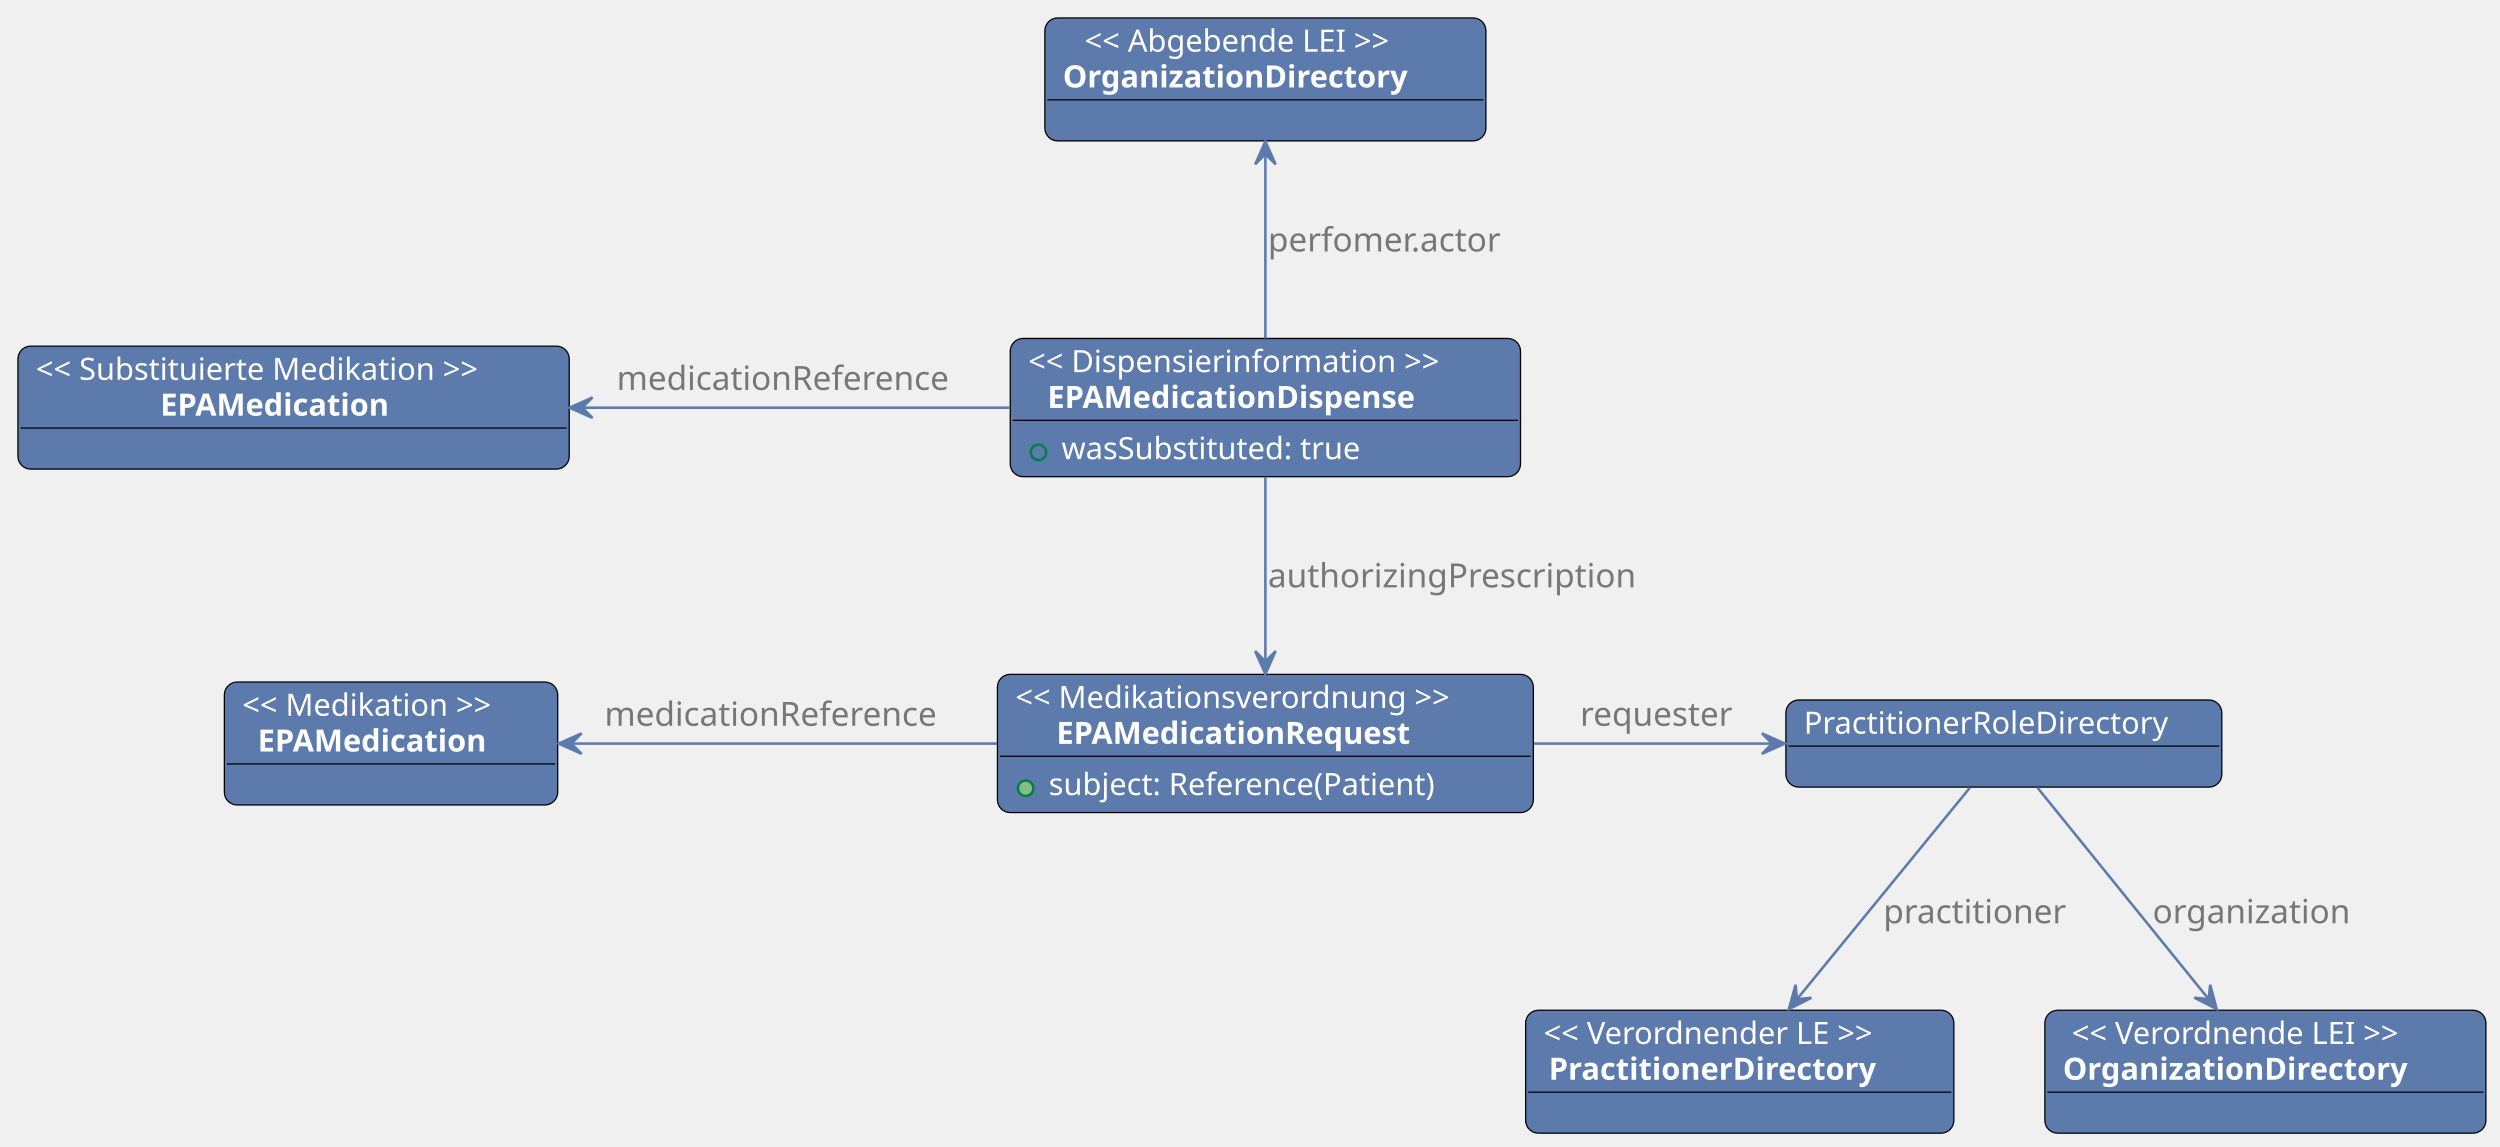
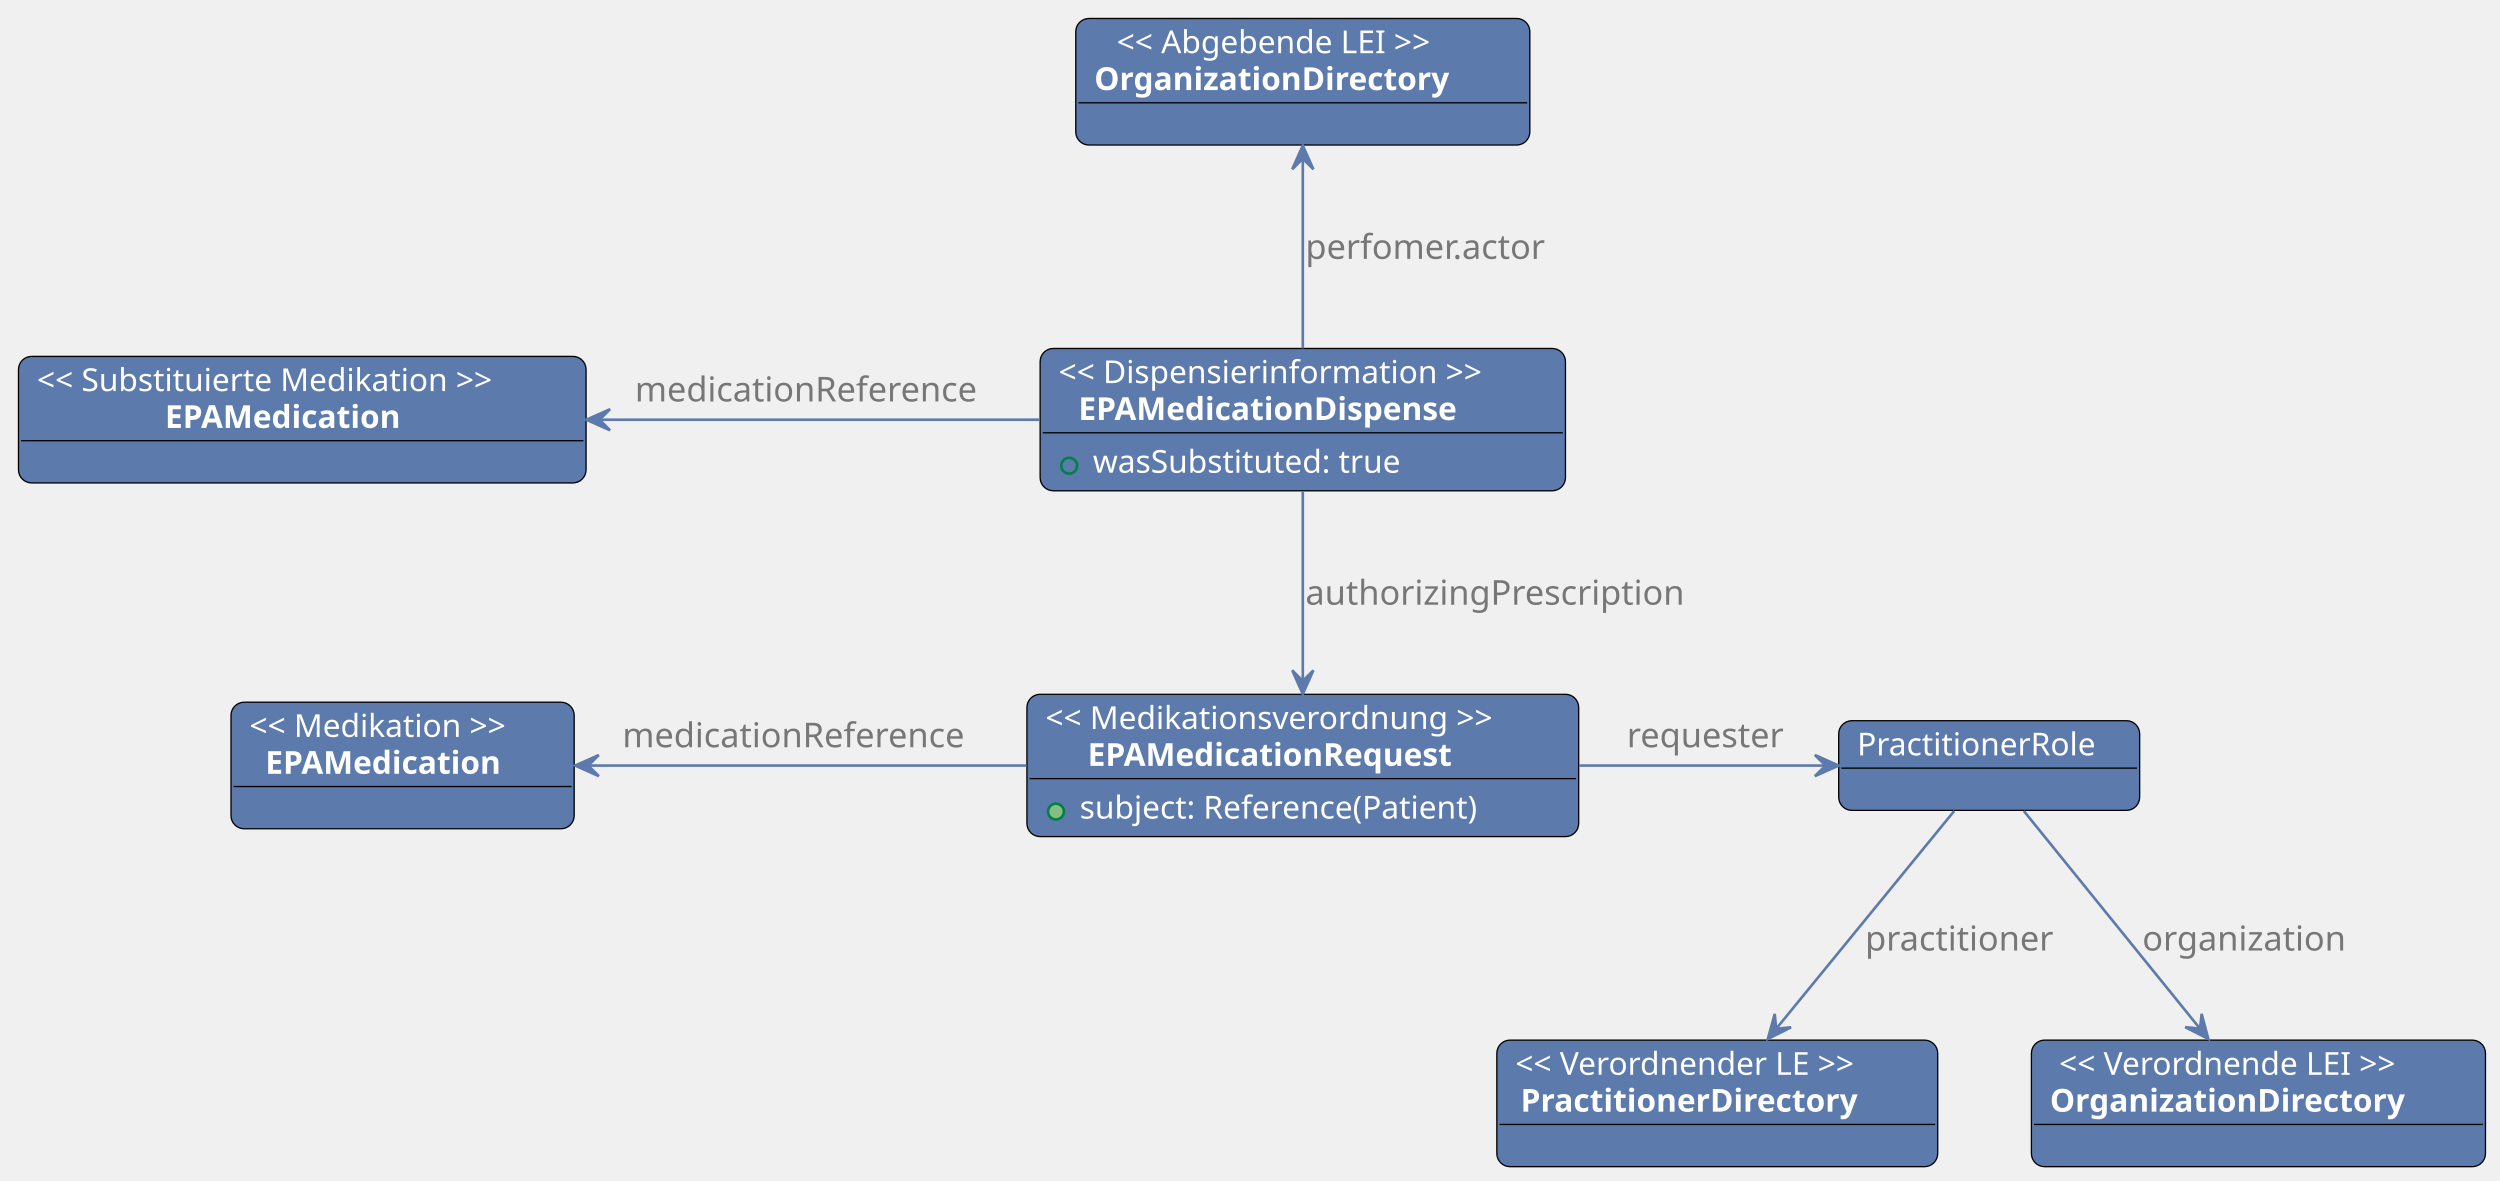
- <svg xmlns="http://www.w3.org/2000/svg" contentStyleType="text/css" height="447px" preserveAspectRatio="none" style="width:975px;height:447px;background:#FFFFFF;" version="1.1" viewBox="0 0 975 447" width="975px" zoomAndPan="magnify">
+ <svg xmlns="http://www.w3.org/2000/svg" contentStyleType="text/css" height="447px" preserveAspectRatio="none" style="width:947px;height:447px;background:#FFFFFF;" version="1.1" viewBox="0 0 947 447" width="947px" zoomAndPan="magnify">
  <defs />
  <g>
    <g id="elem_PrescribingPractitioner">
-       <rect fill="#5C7AAB" height="47.938" rx="5" ry="5" style="stroke:#000000;stroke-width:0.5;" width="167" x="595" y="394" />
-       <text fill="#FFFFFF" font-family="sans-serif" font-size="12" lengthAdjust="spacing" textLength="153" x="602" y="407.139">&lt;&lt; Verordnender LE &gt;&gt;</text>
-       <text fill="#FFFFFF" font-family="sans-serif" font-size="12" font-weight="bold" lengthAdjust="spacing" textLength="149" x="604" y="421.107">PractitionerDirectory</text>
-       <line style="stroke:#000000;stroke-width:0.5;" x1="596" x2="761" y1="425.938" y2="425.938" />
+       <rect fill="#5C7AAB" height="47.938" rx="5" ry="5" style="stroke:#000000;stroke-width:0.5;" width="167" x="567" y="394" />
+       <text fill="#FFFFFF" font-family="sans-serif" font-size="12" lengthAdjust="spacing" textLength="153" x="574" y="407.139">&lt;&lt; Verordnender LE &gt;&gt;</text>
+       <text fill="#FFFFFF" font-family="sans-serif" font-size="12" font-weight="bold" lengthAdjust="spacing" textLength="149" x="576" y="421.107">PractitionerDirectory</text>
+       <line style="stroke:#000000;stroke-width:0.5;" x1="568" x2="733" y1="425.938" y2="425.938" />
    </g>
    <g id="elem_PrescribingOrganization">
-       <rect fill="#5C7AAB" height="47.938" rx="5" ry="5" style="stroke:#000000;stroke-width:0.5;" width="172" x="797.5" y="394" />
-       <text fill="#FFFFFF" font-family="sans-serif" font-size="12" lengthAdjust="spacing" textLength="151" x="808" y="407.139">&lt;&lt; Verordnende LEI &gt;&gt;</text>
-       <text fill="#FFFFFF" font-family="sans-serif" font-size="12" font-weight="bold" lengthAdjust="spacing" textLength="158" x="804.5" y="421.107">OrganizationDirectory</text>
-       <line style="stroke:#000000;stroke-width:0.5;" x1="798.5" x2="968.5" y1="425.938" y2="425.938" />
+       <rect fill="#5C7AAB" height="47.938" rx="5" ry="5" style="stroke:#000000;stroke-width:0.5;" width="172" x="769.5" y="394" />
+       <text fill="#FFFFFF" font-family="sans-serif" font-size="12" lengthAdjust="spacing" textLength="151" x="780" y="407.139">&lt;&lt; Verordnende LEI &gt;&gt;</text>
+       <text fill="#FFFFFF" font-family="sans-serif" font-size="12" font-weight="bold" lengthAdjust="spacing" textLength="158" x="776.5" y="421.107">OrganizationDirectory</text>
+       <line style="stroke:#000000;stroke-width:0.5;" x1="770.5" x2="940.5" y1="425.938" y2="425.938" />
    </g>
    <g id="elem_PharmOrganization">
      <rect fill="#5C7AAB" height="47.938" rx="5" ry="5" style="stroke:#000000;stroke-width:0.5;" width="172" x="407.5" y="7" />
      <text fill="#FFFFFF" font-family="sans-serif" font-size="12" lengthAdjust="spacing" textLength="141" x="423" y="20.139">&lt;&lt; Abgebende LEI &gt;&gt;</text>
      <text fill="#FFFFFF" font-family="sans-serif" font-size="12" font-weight="bold" lengthAdjust="spacing" textLength="158" x="414.5" y="34.107">OrganizationDirectory</text>
      <line style="stroke:#000000;stroke-width:0.5;" x1="408.5" x2="578.5" y1="38.938" y2="38.938" />
    </g>
    <g id="elem_PractionerRole">
-       <rect fill="#5C7AAB" height="33.969" rx="5" ry="5" style="stroke:#000000;stroke-width:0.5;" width="170" x="696.5" y="273" />
-       <text fill="#FFFFFF" font-family="sans-serif" font-size="12" lengthAdjust="spacing" textLength="156" x="703.5" y="286.139">PractitionerRoleDirectory</text>
-       <line style="stroke:#000000;stroke-width:0.5;" x1="697.5" x2="865.5" y1="290.969" y2="290.969" />
+       <rect fill="#5C7AAB" height="33.969" rx="5" ry="5" style="stroke:#000000;stroke-width:0.5;" width="114" x="696.5" y="273" />
+       <text fill="#FFFFFF" font-family="sans-serif" font-size="12" lengthAdjust="spacing" textLength="100" x="703.5" y="286.139">PractitionerRole</text>
+       <line style="stroke:#000000;stroke-width:0.5;" x1="697.5" x2="809.5" y1="290.969" y2="290.969" />
    </g>
    <g id="elem_Medication">
      <rect fill="#5C7AAB" height="47.938" rx="5" ry="5" style="stroke:#000000;stroke-width:0.5;" width="130" x="87.5" y="266" />
      <text fill="#FFFFFF" font-family="sans-serif" font-size="12" lengthAdjust="spacing" textLength="116" x="94.5" y="279.139">&lt;&lt; Medikation &gt;&gt;</text>
      <text fill="#FFFFFF" font-family="sans-serif" font-size="12" font-weight="bold" lengthAdjust="spacing" textLength="104" x="100.5" y="293.107">EPAMedication</text>
      <line style="stroke:#000000;stroke-width:0.5;" x1="88.5" x2="216.5" y1="297.938" y2="297.938" />
    </g>
    <g id="elem_MedicationRequest">
      <rect fill="#5C7AAB" height="53.906" rx="5" ry="5" style="stroke:#000000;stroke-width:0.5;" width="209" x="389" y="263" />
      <text fill="#FFFFFF" font-family="sans-serif" font-size="12" lengthAdjust="spacing" textLength="195" x="396" y="276.139">&lt;&lt; Medikationsverordnung &gt;&gt;</text>
      <text fill="#FFFFFF" font-family="sans-serif" font-size="12" font-weight="bold" lengthAdjust="spacing" textLength="163" x="412" y="290.107">EPAMedicationRequest</text>
      <line style="stroke:#000000;stroke-width:0.5;" x1="390" x2="597" y1="294.938" y2="294.938" />
      <ellipse cx="400" cy="307.422" fill="#84BE84" rx="3" ry="3" style="stroke:#038048;stroke-width:1.0;" />
      <text fill="#FFFFFF" font-family="sans-serif" font-size="12" lengthAdjust="spacing" textLength="173" x="409" y="310.076">subject: Reference(Patient)</text>
    </g>
    <g id="elem_AltMedication">
      <rect fill="#5C7AAB" height="47.938" rx="5" ry="5" style="stroke:#000000;stroke-width:0.5;" width="215" x="7" y="135" />
      <text fill="#FFFFFF" font-family="sans-serif" font-size="12" lengthAdjust="spacing" textLength="201" x="14" y="148.139">&lt;&lt; Substituierte Medikation &gt;&gt;</text>
      <text fill="#FFFFFF" font-family="sans-serif" font-size="12" font-weight="bold" lengthAdjust="spacing" textLength="104" x="62.5" y="162.107">EPAMedication</text>
      <line style="stroke:#000000;stroke-width:0.5;" x1="8" x2="221" y1="166.938" y2="166.938" />
    </g>
    <g id="elem_MedicationDispense">
      <rect fill="#5C7AAB" height="53.906" rx="5" ry="5" style="stroke:#000000;stroke-width:0.5;" width="199" x="394" y="132" />
      <text fill="#FFFFFF" font-family="sans-serif" font-size="12" lengthAdjust="spacing" textLength="185" x="401" y="145.139">&lt;&lt; Dispensierinformation &gt;&gt;</text>
      <text fill="#FFFFFF" font-family="sans-serif" font-size="12" font-weight="bold" lengthAdjust="spacing" textLength="170" x="408.5" y="159.107">EPAMedicationDispense</text>
      <line style="stroke:#000000;stroke-width:0.5;" x1="395" x2="592" y1="163.938" y2="163.938" />
      <ellipse cx="405" cy="176.422" fill="none" rx="3" ry="3" style="stroke:#038048;stroke-width:1.0;" />
      <text fill="#FFFFFF" font-family="sans-serif" font-size="12" lengthAdjust="spacing" textLength="131" x="414" y="179.076">wasSubstituted: true</text>
    </g>
    <g id="link_Medication_MedicationRequest">
      <path codeLine="28" d="M223.01,290 C270.88,290 335.01,290 388.81,290 " fill="none" id="Medication-backto-MedicationRequest" style="stroke:#5C7AAB;stroke-width:1.0;" />
      <polygon fill="#5C7AAB" points="217.84,290,226.84,294,222.84,290,226.84,286,217.84,290" style="stroke:#5C7AAB;stroke-width:1.0;" />
      <text fill="#777777" font-family="sans-serif" font-size="13" lengthAdjust="spacing" textLength="135" x="235.75" y="283.067">medicationReference</text>
    </g>
    <g id="link_MedicationRequest_PractionerRole">
-       <path codeLine="29" d="M598.29,290 C628.7,290 661.63,290 691.08,290 " fill="none" id="MedicationRequest-to-PractionerRole" style="stroke:#5C7AAB;stroke-width:1.0;" />
-       <polygon fill="#5C7AAB" points="696.15,290,687.15,286,691.15,290,687.15,294,696.15,290" style="stroke:#5C7AAB;stroke-width:1.0;" />
+       <path codeLine="29" d="M598.13,290 C629.74,290 663.44,290 691.35,290 " fill="none" id="MedicationRequest-to-PractionerRole" style="stroke:#5C7AAB;stroke-width:1.0;" />
+       <polygon fill="#5C7AAB" points="696.49,290,687.49,286,691.49,290,687.49,294,696.49,290" style="stroke:#5C7AAB;stroke-width:1.0;" />
      <text fill="#777777" font-family="sans-serif" font-size="13" lengthAdjust="spacing" textLength="62" x="616.25" y="283.067">requester</text>
    </g>
    <g id="link_PractionerRole_PrescribingPractitioner">
-       <path codeLine="31" d="M768.25,307.21 C751.23,328.03 721.44,364.47 700.88,389.62 " fill="none" id="PractionerRole-to-PrescribingPractitioner" style="stroke:#5C7AAB;stroke-width:1.0;" />
-       <polygon fill="#5C7AAB" points="697.66,393.56,706.458,389.133,700.828,389.692,700.269,384.063,697.66,393.56" style="stroke:#5C7AAB;stroke-width:1.0;" />
-       <text fill="#777777" font-family="sans-serif" font-size="13" lengthAdjust="spacing" textLength="73" x="734.5" y="360.067">practitioner</text>
+       <path codeLine="31" d="M740.25,307.21 C723.23,328.03 693.44,364.47 672.88,389.62 " fill="none" id="PractionerRole-to-PrescribingPractitioner" style="stroke:#5C7AAB;stroke-width:1.0;" />
+       <polygon fill="#5C7AAB" points="669.66,393.56,678.458,389.133,672.828,389.692,672.269,384.063,669.66,393.56" style="stroke:#5C7AAB;stroke-width:1.0;" />
+       <text fill="#777777" font-family="sans-serif" font-size="13" lengthAdjust="spacing" textLength="73" x="706.5" y="360.067">practitioner</text>
    </g>
    <g id="link_PractionerRole_PrescribingOrganization">
-       <path codeLine="32" d="M794.63,307.21 C811.48,328.03 840.98,364.47 861.34,389.62 " fill="none" id="PractionerRole-to-PrescribingOrganization" style="stroke:#5C7AAB;stroke-width:1.0;" />
-       <polygon fill="#5C7AAB" points="864.52,393.56,861.97,384.047,861.376,389.672,855.75,389.078,864.52,393.56" style="stroke:#5C7AAB;stroke-width:1.0;" />
-       <text fill="#777777" font-family="sans-serif" font-size="13" lengthAdjust="spacing" textLength="79" x="839.5" y="360.067">organization</text>
+       <path codeLine="32" d="M766.63,307.21 C783.48,328.03 812.98,364.47 833.34,389.62 " fill="none" id="PractionerRole-to-PrescribingOrganization" style="stroke:#5C7AAB;stroke-width:1.0;" />
+       <polygon fill="#5C7AAB" points="836.52,393.56,833.97,384.047,833.376,389.672,827.75,389.078,836.52,393.56" style="stroke:#5C7AAB;stroke-width:1.0;" />
+       <text fill="#777777" font-family="sans-serif" font-size="13" lengthAdjust="spacing" textLength="79" x="811.5" y="360.067">organization</text>
    </g>
    <g id="link_AltMedication_MedicationDispense">
      <path codeLine="34" d="M227.18,159 C280.08,159 342.6,159 393.76,159 " fill="none" id="AltMedication-backto-MedicationDispense" style="stroke:#5C7AAB;stroke-width:1.0;" />
      <polygon fill="#5C7AAB" points="222.09,159,231.09,163,227.09,159,231.09,155,222.09,159" style="stroke:#5C7AAB;stroke-width:1.0;" />
      <text fill="#777777" font-family="sans-serif" font-size="13" lengthAdjust="spacing" textLength="135" x="240.5" y="152.067">medicationReference</text>
    </g>
    <g id="link_MedicationDispense_MedicationRequest">
      <path codeLine="35" d="M493.5,186.11 C493.5,206.82 493.5,235.86 493.5,257.8 " fill="none" id="MedicationDispense-to-MedicationRequest" style="stroke:#5C7AAB;stroke-width:1.0;" />
      <polygon fill="#5C7AAB" points="493.5,262.93,497.5,253.93,493.5,257.93,489.5,253.93,493.5,262.93" style="stroke:#5C7AAB;stroke-width:1.0;" />
      <text fill="#777777" font-family="sans-serif" font-size="13" lengthAdjust="spacing" textLength="146" x="494.5" y="229.067">authorizingPrescription</text>
    </g>
    <g id="link_PharmOrganization_MedicationDispense">
      <path codeLine="36" d="M493.5,60.12 C493.5,81.62 493.5,111.04 493.5,131.99 " fill="none" id="PharmOrganization-backto-MedicationDispense" style="stroke:#5C7AAB;stroke-width:1.0;" />
      <polygon fill="#5C7AAB" points="493.5,55.11,489.5,64.11,493.5,60.11,497.5,64.11,493.5,55.11" style="stroke:#5C7AAB;stroke-width:1.0;" />
      <text fill="#777777" font-family="sans-serif" font-size="13" lengthAdjust="spacing" textLength="96" x="494.5" y="98.067">perfomer.actor</text>
    </g>
  </g>
</svg>
